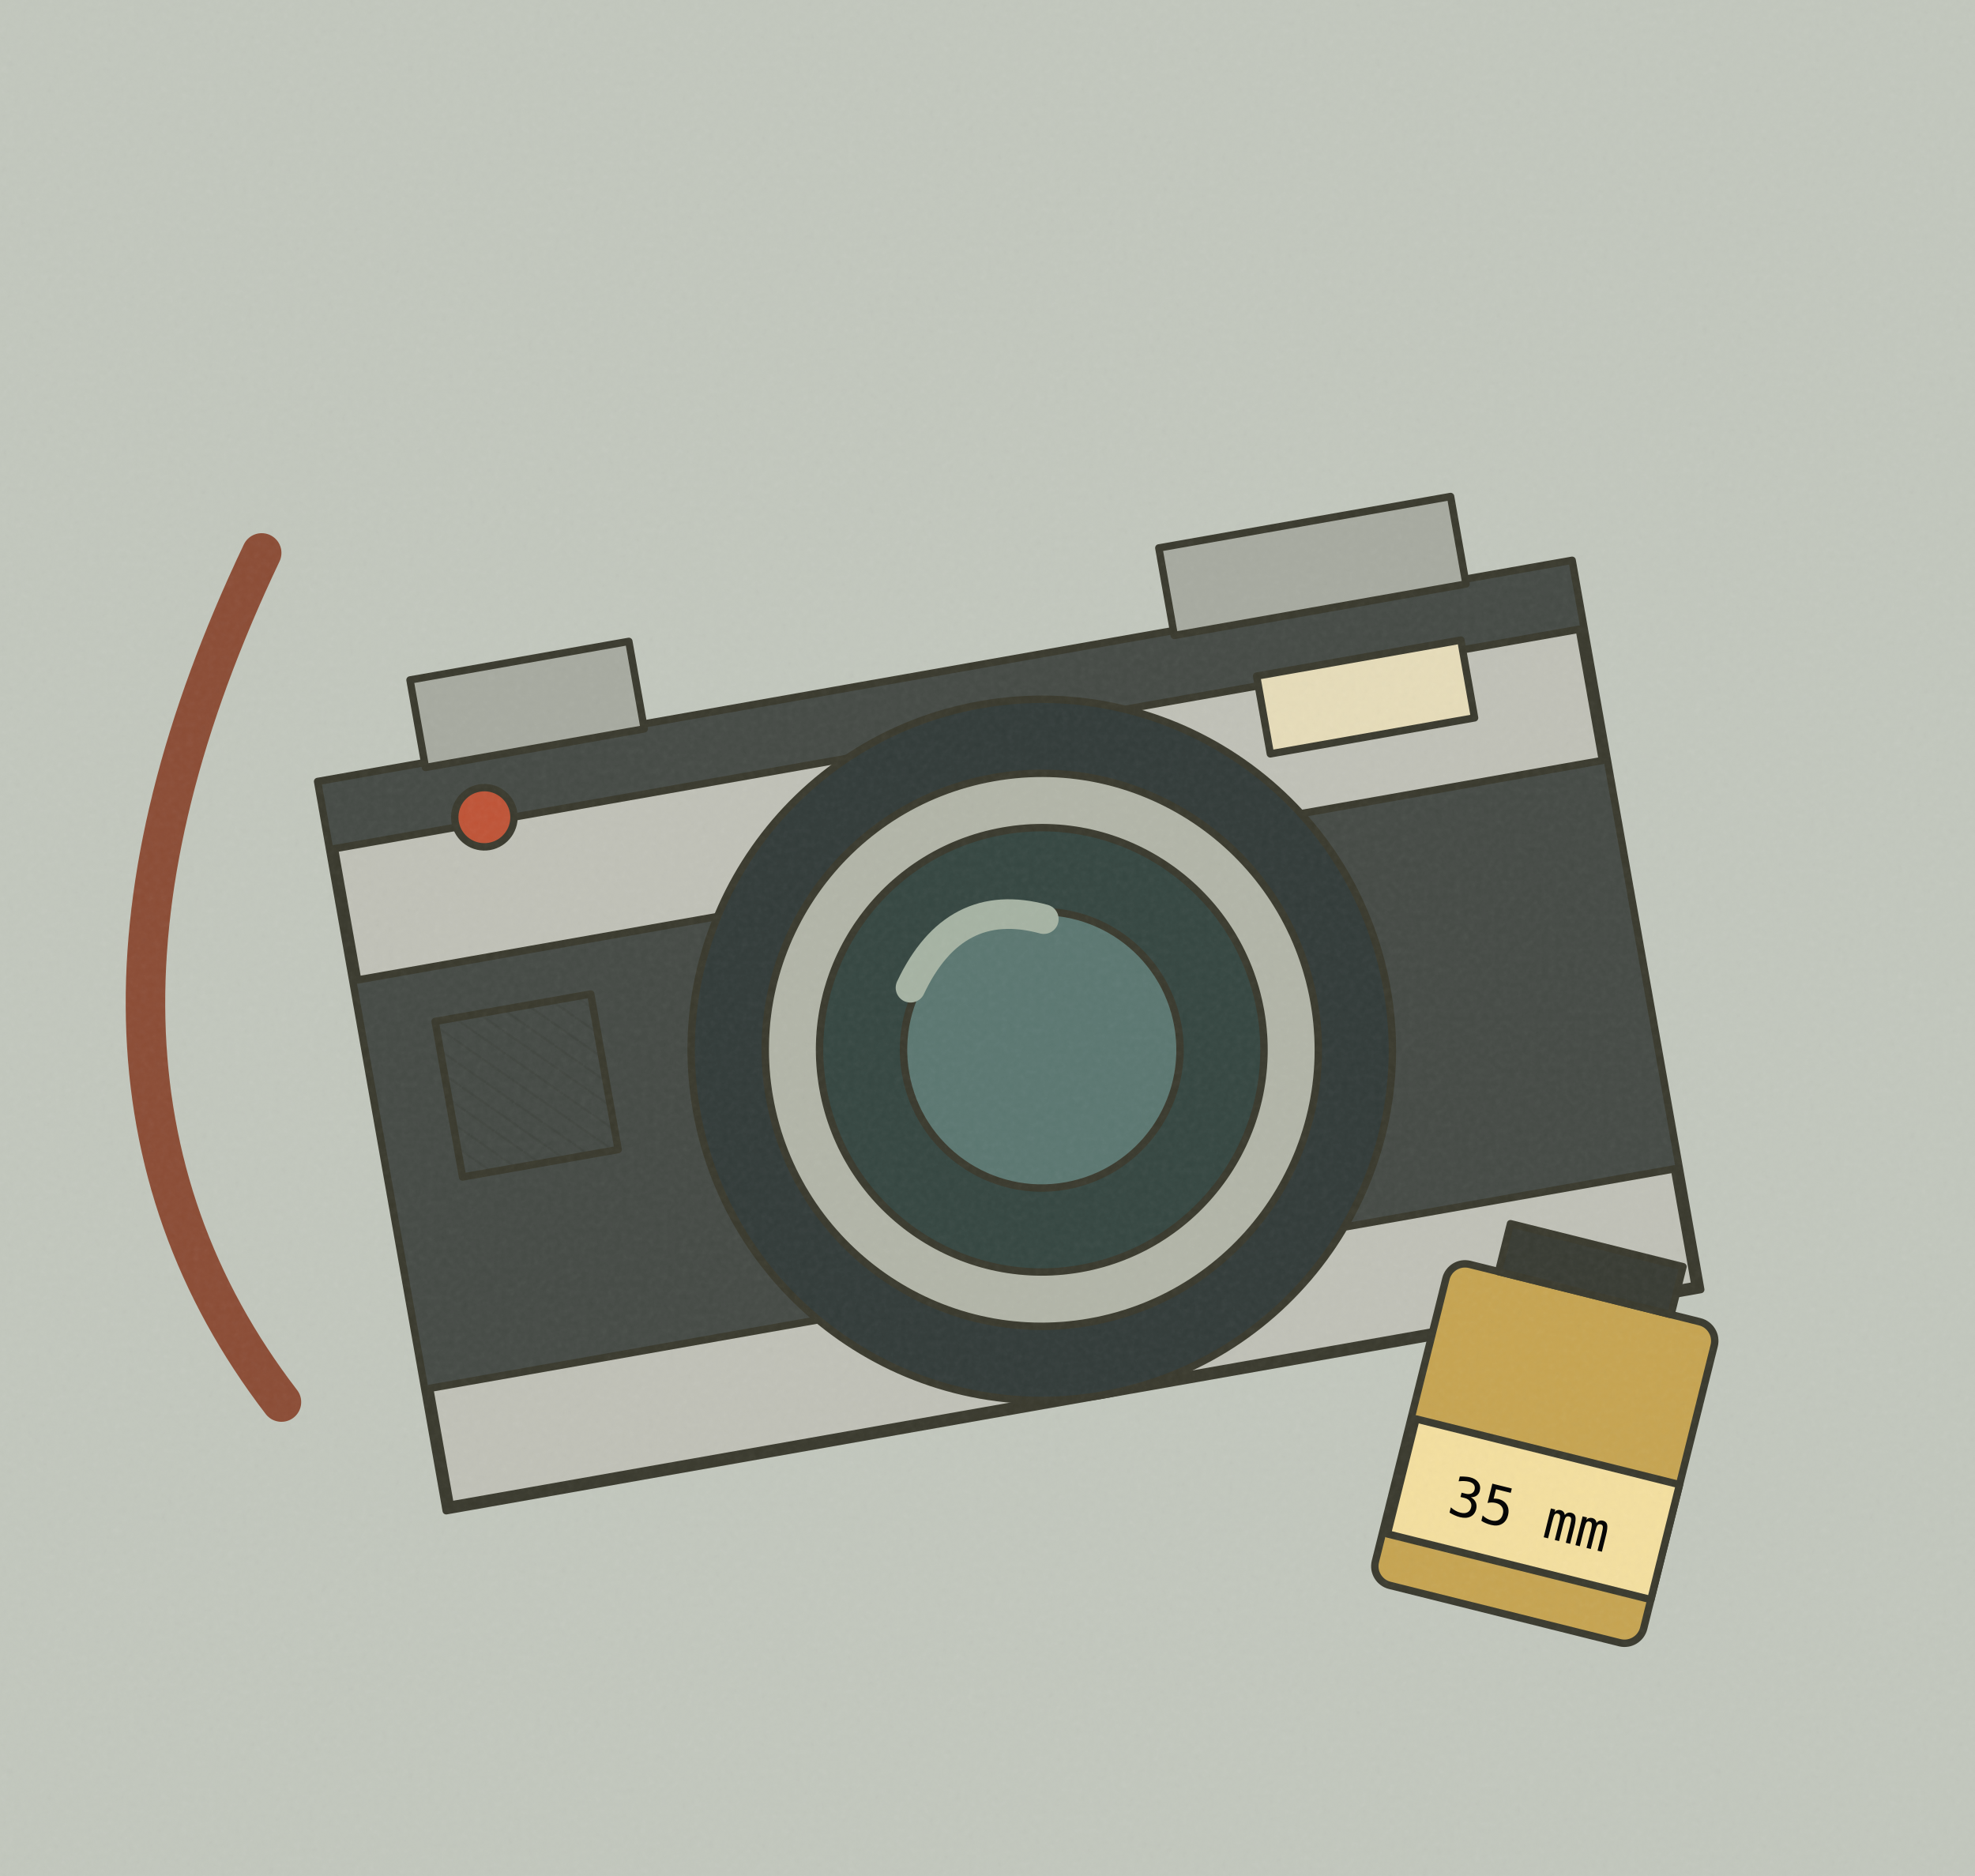
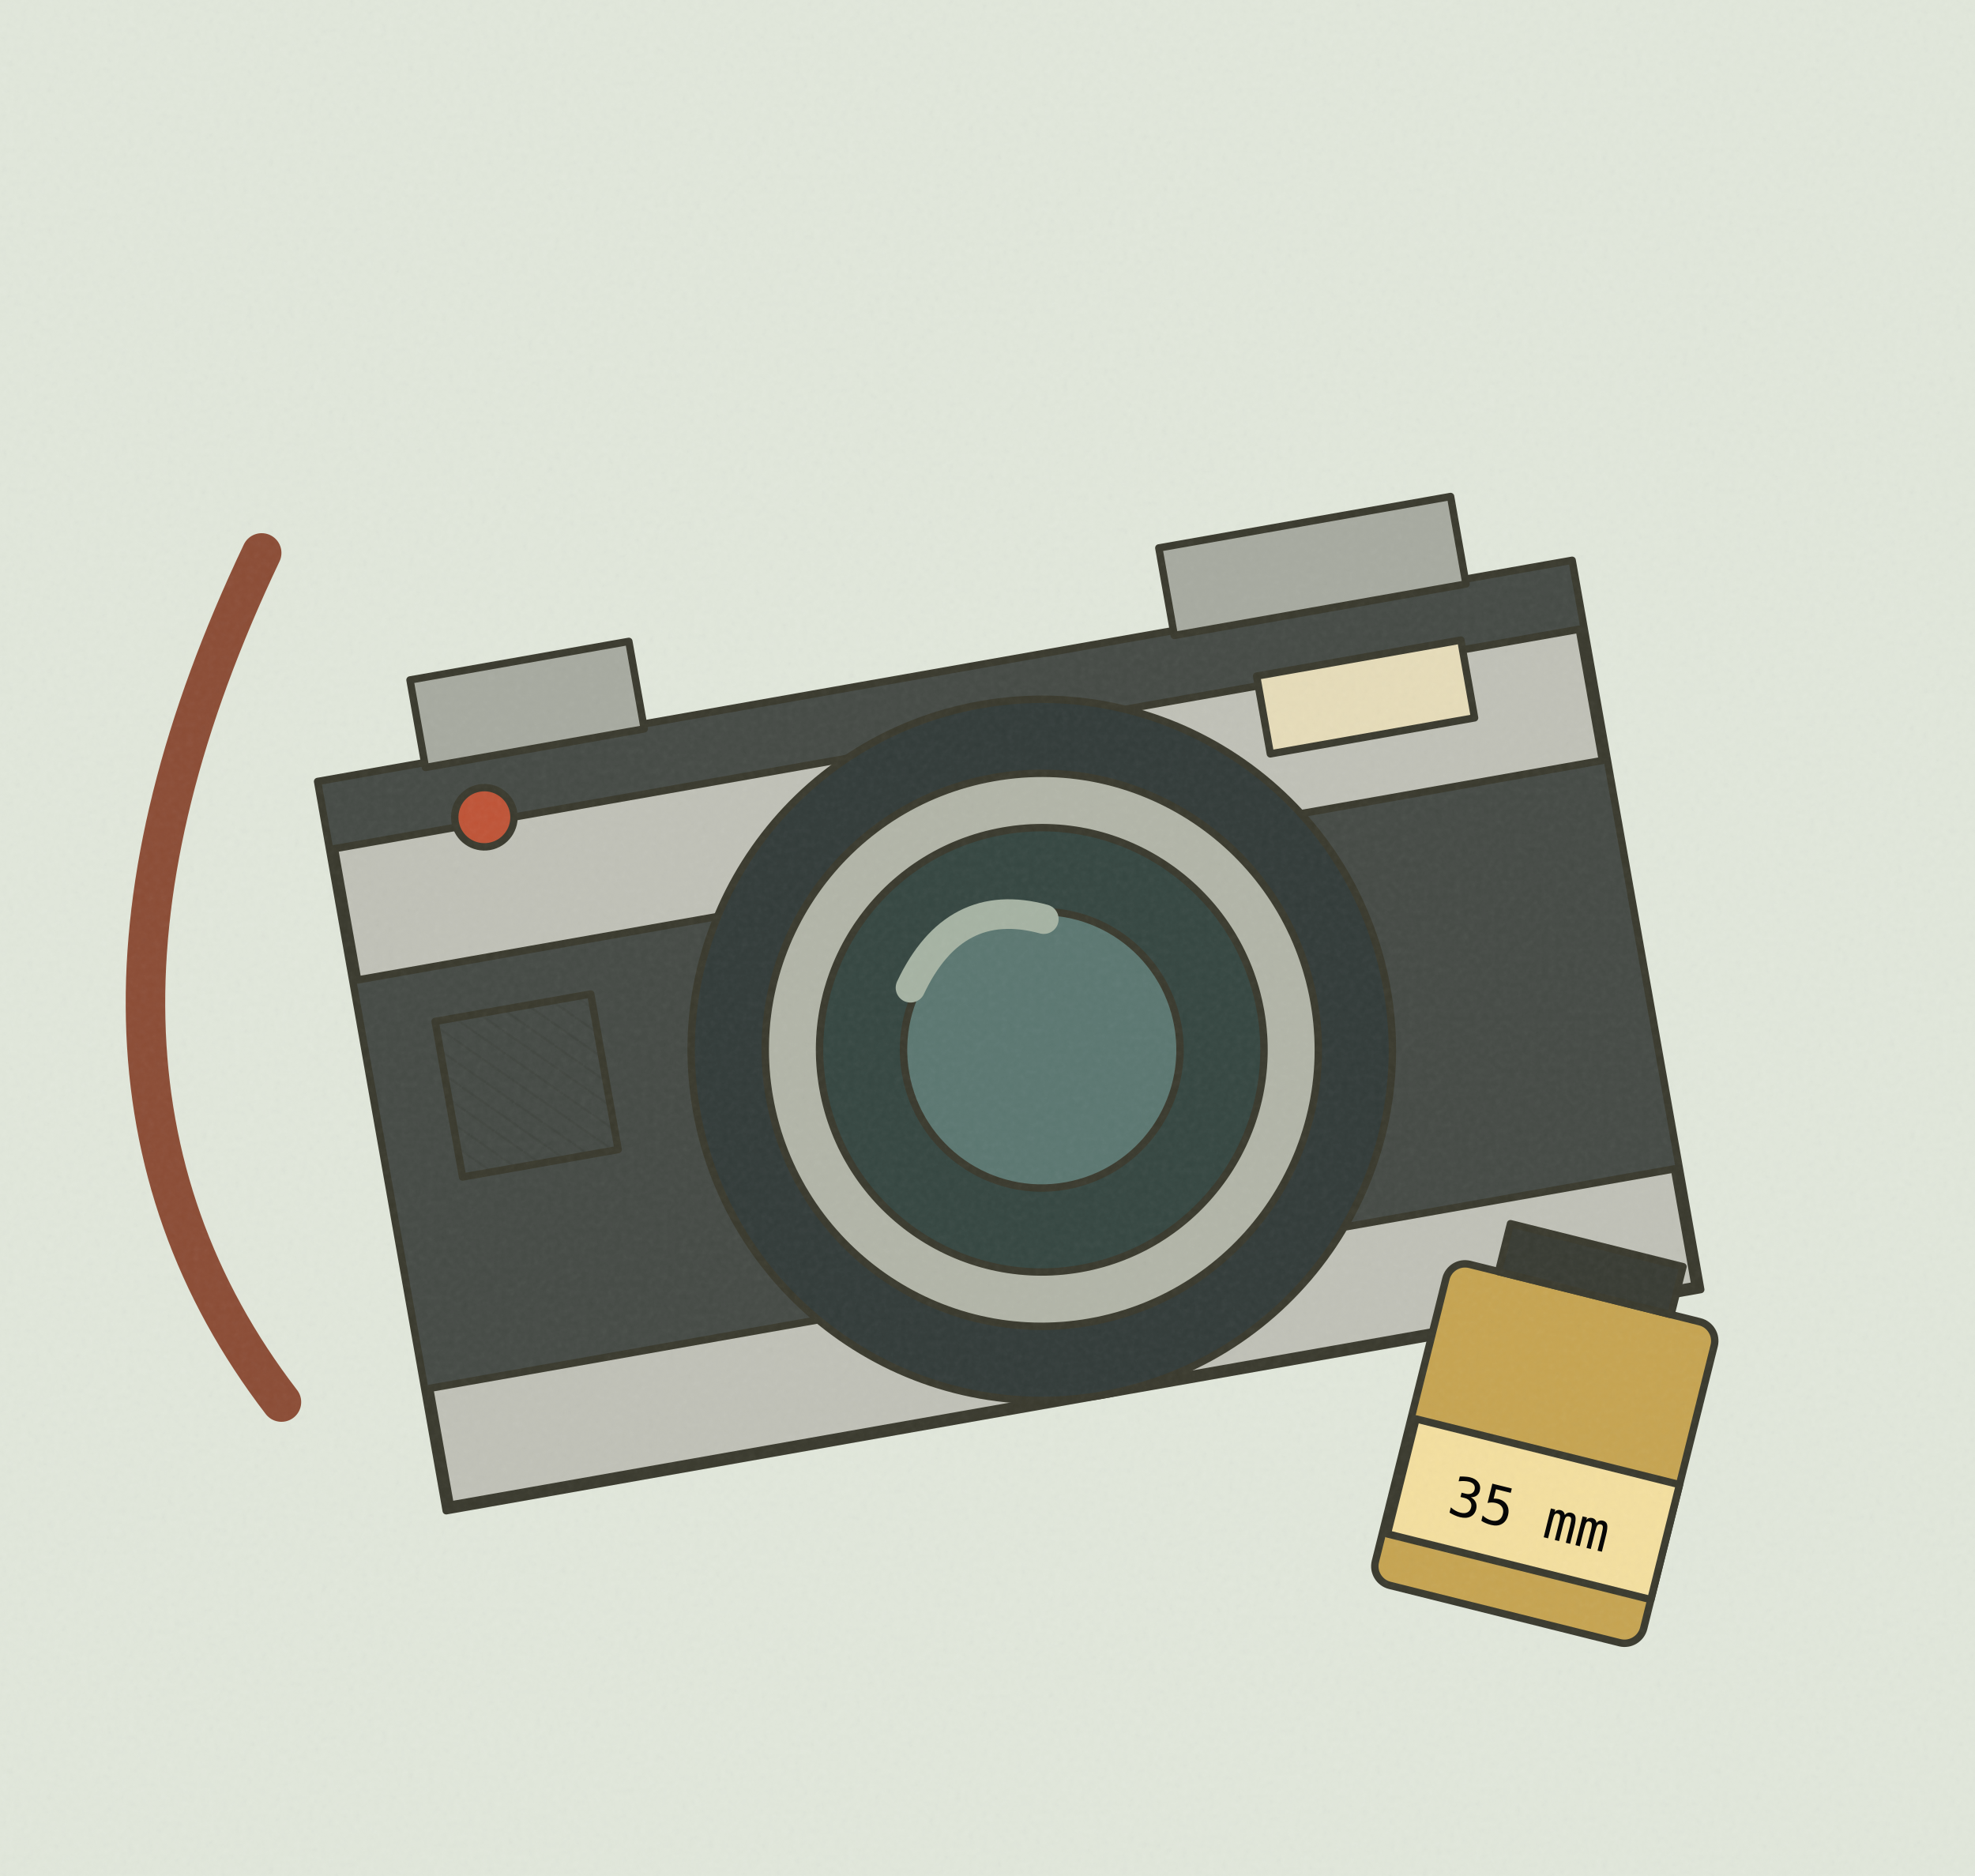
<svg xmlns="http://www.w3.org/2000/svg" viewBox="0 0 400 380">
  <defs>
    <pattern id="fine" width="5" height="5" patternUnits="userSpaceOnUse">
      <path d="M0 0l5 5" stroke="#231e17" opacity=".1" stroke-width=".5" />
    </pattern>
    <filter id="grain">
      <feTurbulence type="fractalNoise" baseFrequency=".74" numOctaves="3" stitchTiles="stitch" />
      <feColorMatrix type="saturate" values="0" />
      <feComponentTransfer>
        <feFuncA type="linear" slope=".065" />
      </feComponentTransfer>
      <feBlend in="SourceGraphic" mode="multiply" />
    </filter>
  </defs>
-   <rect width="400" height="380" fill="#c2c7bd" />
+   <rect width="400" height="380" fill="#e1e7db" />
  <g stroke="#39392d" stroke-width="1.5" stroke-linejoin="round" stroke-linecap="round">
    <g transform="rotate(-10 207 190)">
      <path d="M72 134h258v150H72z" fill="#454a45" />
      <path d="M73 148h256v27H73zM73 259h256v24H73z" fill="#c0c1b7" />
      <path d="M94 117h45v18H94zM248 117h60v18h-60z" fill="#a7aaa0" />
      <circle cx="207" cy="213" r="71" fill="#323b39" />
      <circle cx="207" cy="213" r="56" fill="#b2b5a8" />
      <circle cx="207" cy="213" r="45" fill="#354641" />
      <circle cx="207" cy="213" r="28" fill="#5b7771" />
      <path d="M183 196q12-17 29-9" stroke="#a6b3a3" stroke-width="6" fill="none" />
      <path d="M87 186h32v32H87z" fill="url(#fine)" />
      <path d="M263 146h42v16h-42z" fill="#e6dcb9" />
      <circle cx="104" cy="147" r="6" fill="#bf5437" />
    </g>
    <g transform="rotate(14 329 300)">
      <rect x="284" y="265" width="56" height="67" rx="4" fill="#c6a451" />
      <path d="M294 255h36v10h-36z" fill="#383b33" />
      <path d="M285 298h55v24h-55z" fill="#f4df9f" />
      <text x="312" y="315" text-anchor="middle" font-family="monospace" font-size="11" stroke="none">35 mm</text>
    </g>
    <path d="M53 112q-49 103 4 172" stroke="#8b4c35" stroke-width="8" fill="none" />
  </g>
  <rect width="400" height="380" fill="transparent" filter="url(#grain)" />
</svg>
